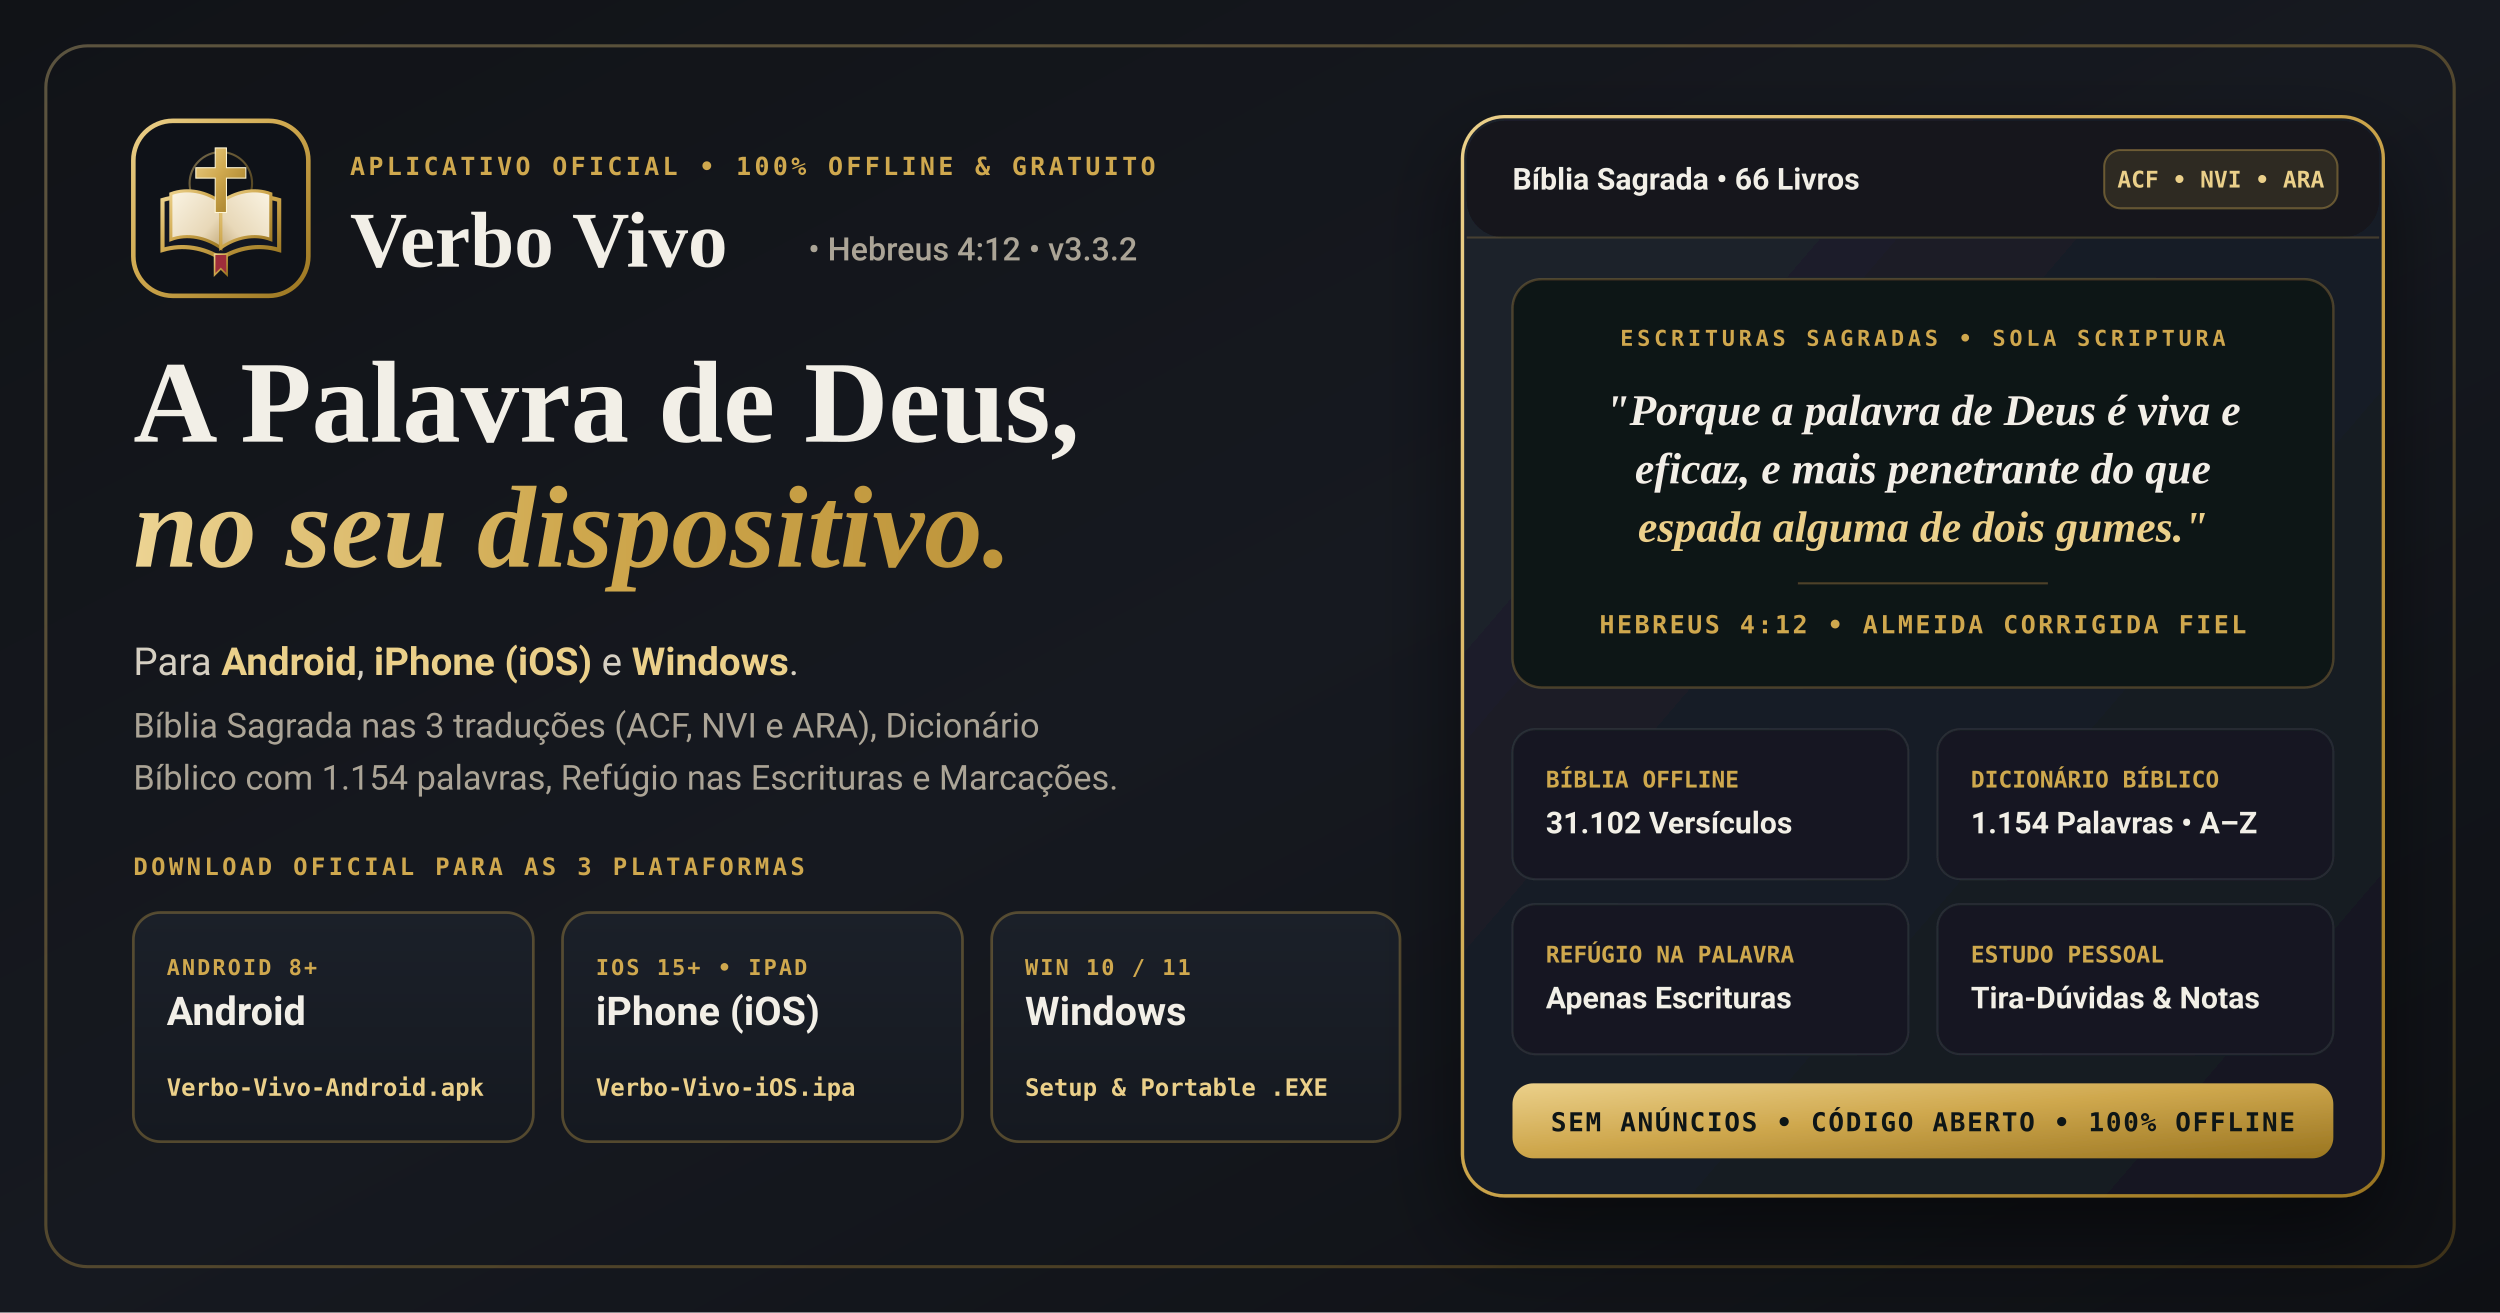
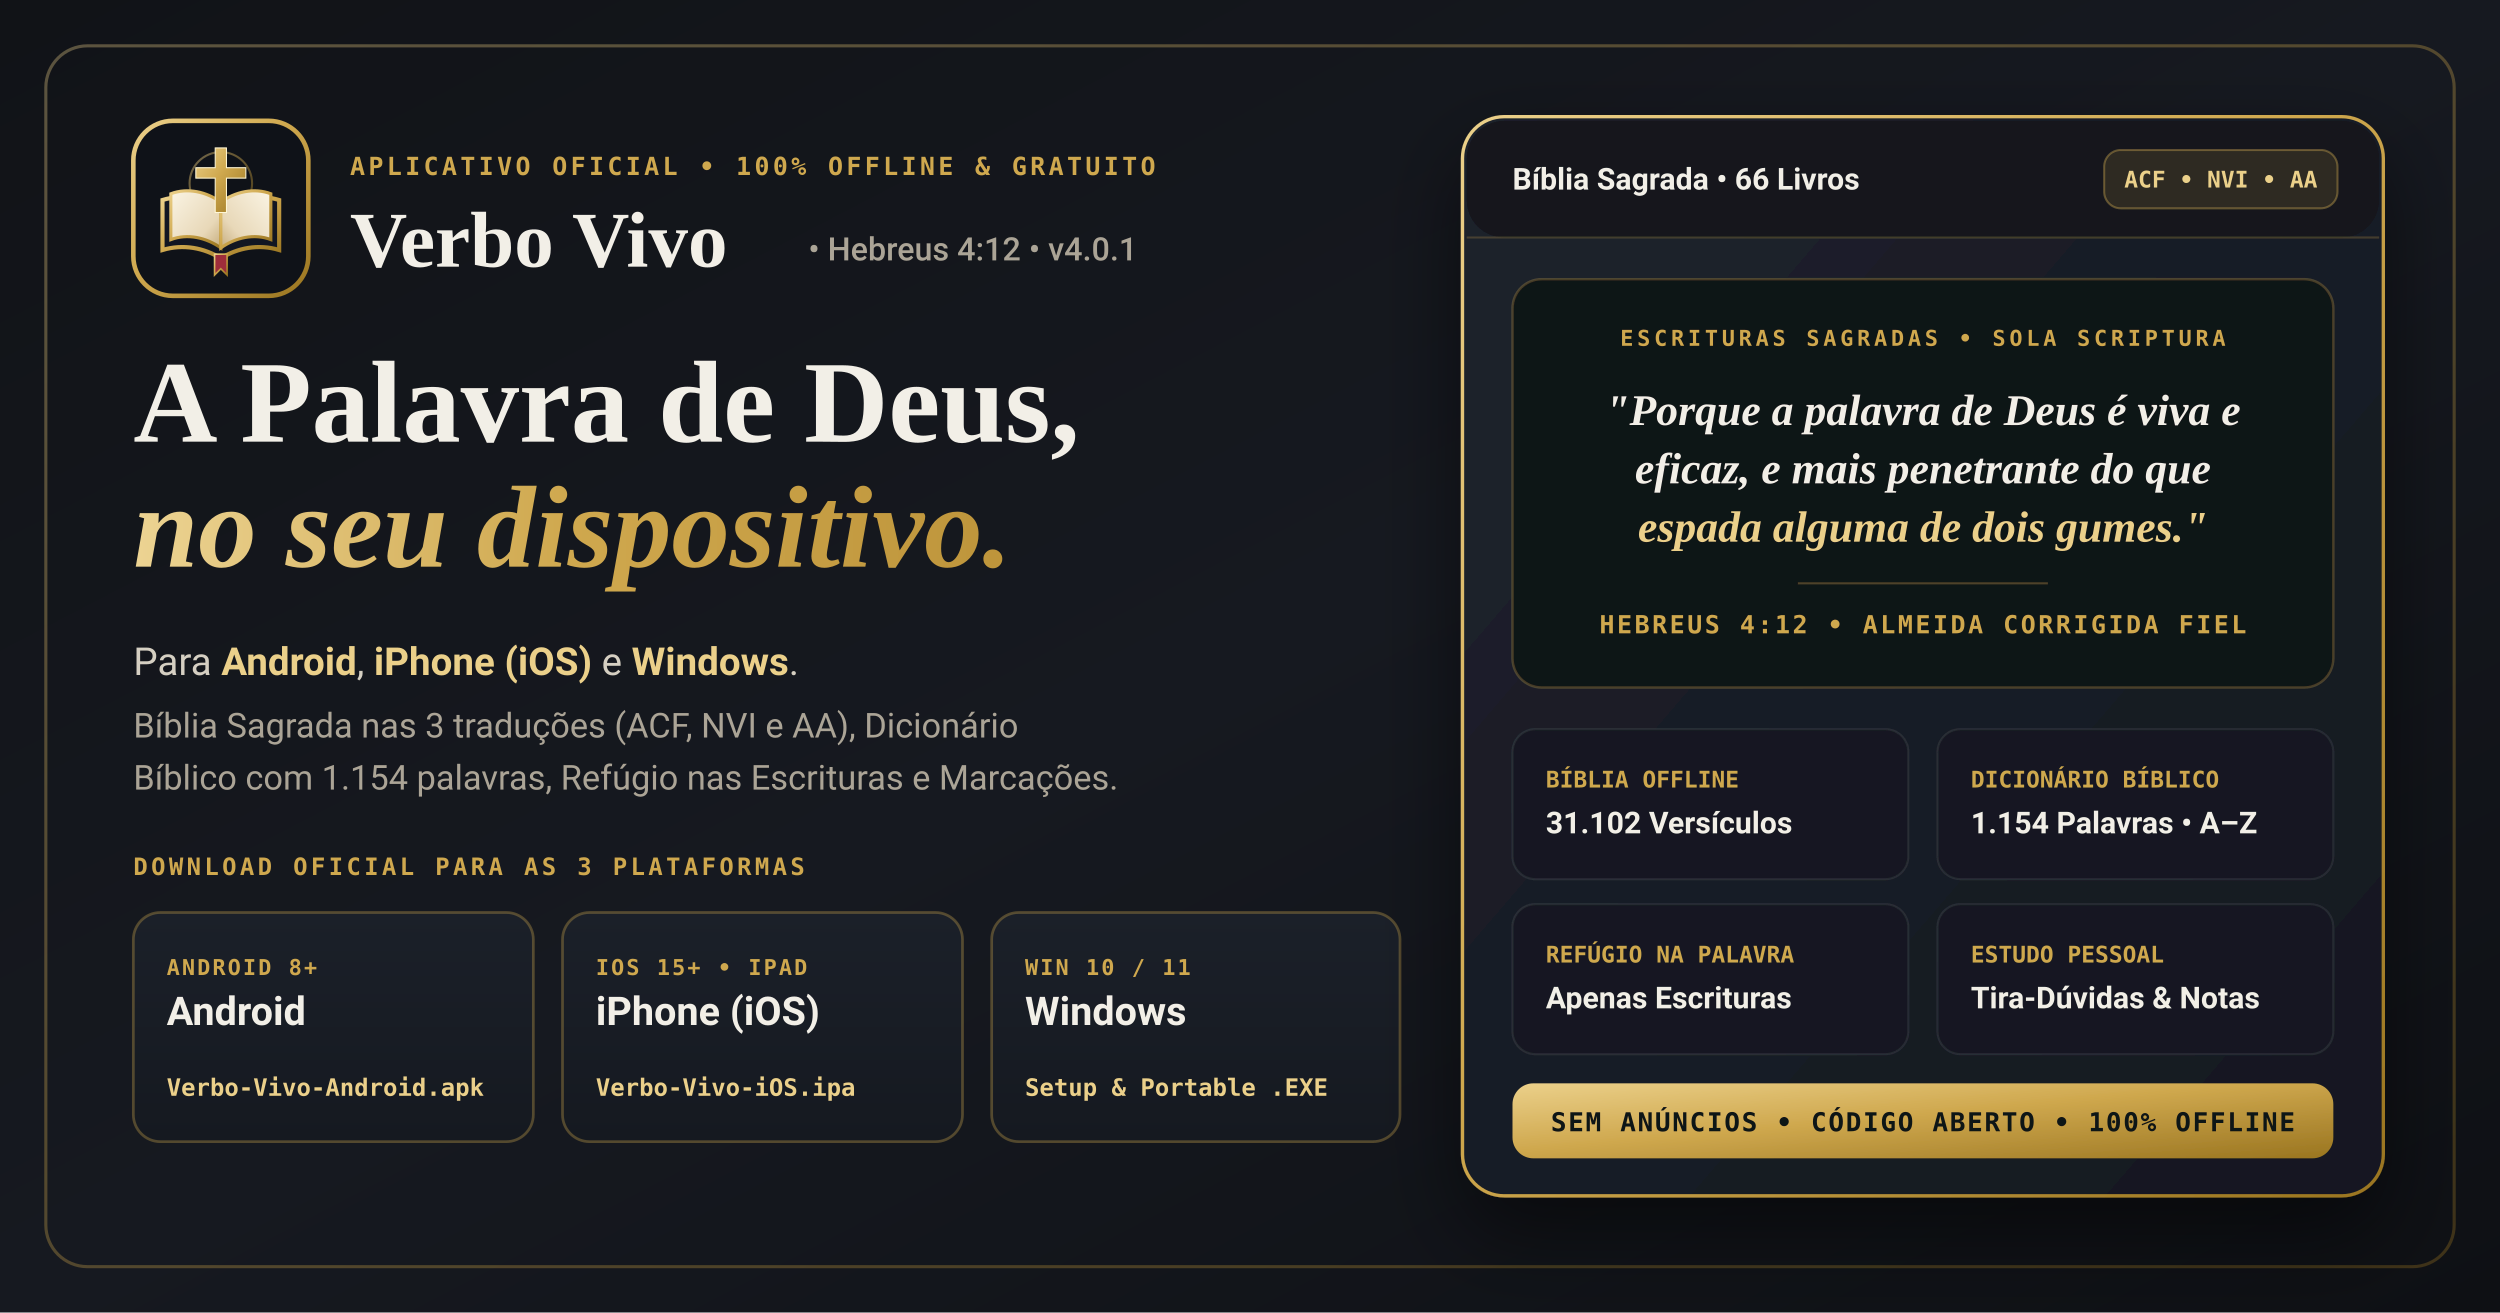
<svg xmlns="http://www.w3.org/2000/svg" viewBox="0 0 1200 630" width="1200" height="630" fill="none">
  <defs>
    <style>
      .serif { font-family: "Cormorant Garamond", Georgia, "Times New Roman", serif; }
      .sans { font-family: "Plus Jakarta Sans", -apple-system, BlinkMacSystemFont, "Segoe UI", Roboto, sans-serif; }
      .mono { font-family: "JetBrains Mono", Consolas, ui-monospace, monospace; }
    </style>
    <linearGradient id="og-bg" x1="0%" y1="0%" x2="100%" y2="100%">
      <stop offset="0%" stop-color="#111317" />
      <stop offset="50%" stop-color="#161920" />
      <stop offset="100%" stop-color="#0E1014" />
    </linearGradient>
    <linearGradient id="gold-grad" x1="0%" y1="0%" x2="100%" y2="100%">
      <stop offset="0%" stop-color="#EBD08A" />
      <stop offset="45%" stop-color="#CFA84E" />
      <stop offset="100%" stop-color="#9A7520" />
    </linearGradient>
    <linearGradient id="gold-text" x1="0%" y1="0%" x2="100%" y2="0%">
      <stop offset="0%" stop-color="#ECD392" />
      <stop offset="50%" stop-color="#CFA84E" />
      <stop offset="100%" stop-color="#BE953B" />
    </linearGradient>
    <linearGradient id="card-surface" x1="0%" y1="0%" x2="100%" y2="100%">
      <stop offset="0%" stop-color="#1D222C" />
      <stop offset="100%" stop-color="#141820" />
    </linearGradient>
    <linearGradient id="plat-surface" x1="0%" y1="0%" x2="0%" y2="100%">
      <stop offset="0%" stop-color="#1B2029" />
      <stop offset="100%" stop-color="#151920" />
    </linearGradient>
    <linearGradient id="parchment-l" x1="0%" y1="0%" x2="100%" y2="100%">
      <stop offset="0%" stop-color="#FAF4E4" />
      <stop offset="70%" stop-color="#E8D8B8" />
      <stop offset="100%" stop-color="#C6AD7E" />
    </linearGradient>
    <linearGradient id="parchment-r" x1="100%" y1="0%" x2="0%" y2="100%">
      <stop offset="0%" stop-color="#FAF4E4" />
      <stop offset="70%" stop-color="#E8D8B8" />
      <stop offset="100%" stop-color="#C6AD7E" />
    </linearGradient>
    <filter id="card-shadow" x="-15%" y="-15%" width="130%" height="135%">
      <feDropShadow dx="0" dy="18" stdDeviation="20" flood-color="#000000" flood-opacity="0.5" />
    </filter>
  </defs>
  <rect width="1200" height="630" fill="url(#og-bg)" />
  <rect x="22" y="22" width="1156" height="586" rx="20" stroke="url(#gold-grad)" stroke-opacity="0.34" stroke-width="1.5" />
  <g transform="translate(64, 58)">
    <rect x="0" y="0" width="84" height="84" rx="19" fill="#0F1218" stroke="url(#gold-grad)" stroke-width="2.2" />
    <circle cx="42" cy="30" r="15" stroke="url(#gold-grad)" stroke-width="1" stroke-opacity="0.45" />
    <path d="M14 62 V38 C24 35 34 37 42 42 C50 37 60 35 70 38 V62 C60 59 50 61 42 66 C34 61 24 59 14 62 Z" fill="#121622" stroke="url(#gold-grad)" stroke-width="2" />
    <path d="M18 57 V35 C26 32 35 34 42 39 V61 C35 56 26 54 18 57 Z" fill="url(#parchment-l)" stroke="url(#gold-grad)" stroke-width="1.5" />
    <path d="M66 57 V35 C58 32 49 34 42 39 V61 C49 56 58 54 66 57 Z" fill="url(#parchment-r)" stroke="url(#gold-grad)" stroke-width="1.5" />
    <line x1="42" y1="38" x2="42" y2="65" stroke="url(#gold-grad)" stroke-width="2" />
    <path d="M39 64 L39 74 L42 71 L45 74 L45 64 Z" fill="#9E2D3B" stroke="url(#gold-grad)" stroke-width="0.8" />
    <path d="M39.3 13 H44.7 V22.5 H54 V27.5 H44.7 V44 H39.3 V27.5 H30 V22.5 H39.3 Z" fill="url(#gold-grad)" stroke="#FFF7D6" stroke-width="0.5" />
    <g transform="translate(104, 10)">
      <text x="0" y="16" fill="#CFA84E" font-size="12" font-weight="700" letter-spacing="1.6" class="mono">
        APLICATIVO OFICIAL • 100% OFFLINE &amp; GRATUITO
      </text>
      <text x="0" y="60" fill="#F2EFE7" font-size="38" font-weight="700" class="serif">
        Verbo Vivo
      </text>
      <text x="220" y="57" fill="#ABA496" font-size="15.5" font-weight="500" class="sans">
-         •  Hebreus 4:12  •  v3.3.2
+         •  Hebreus 4:12  •  v4.0.1
      </text>
    </g>
  </g>
  <g transform="translate(64, 212)">
    <text x="0" y="0" fill="#F2EFE7" font-size="56" font-weight="700" class="serif">
      A Palavra de Deus,
    </text>
    <text x="0" y="60" fill="url(#gold-text)" font-size="56" font-weight="700" font-style="italic" class="serif">
      no seu dispositivo.
    </text>
    <text x="0" y="112" fill="#D5CFC2" font-size="18.5" font-weight="400" class="sans">
      Para <tspan fill="#EBD08A" font-weight="700">Android</tspan>, <tspan fill="#EBD08A" font-weight="700">iPhone (iOS)</tspan> e <tspan fill="#EBD08A" font-weight="700">Windows</tspan>.
    </text>
    <text x="0" y="142" fill="#ABA496" font-size="16.5" font-weight="400" class="sans">
-       Bíblia Sagrada nas 3 traduções (ACF, NVI e ARA), Dicionário
+       Bíblia Sagrada nas 3 traduções (ACF, NVI e AA), Dicionário
    </text>
    <text x="0" y="167" fill="#ABA496" font-size="16.5" font-weight="400" class="sans">
      Bíblico com 1.154 palavras, Refúgio nas Escrituras e Marcações.
    </text>
  </g>
  <g transform="translate(64, 434)">
    <text x="0" y="-14" fill="#CFA84E" font-size="11.5" font-weight="700" letter-spacing="1.6" class="mono">
      DOWNLOAD OFICIAL PARA AS 3 PLATAFORMAS
    </text>
    <g transform="translate(0, 4)">
      <rect width="192" height="110" rx="13" fill="url(#plat-surface)" stroke="rgba(207, 168, 78, 0.34)" stroke-width="1.3" />
      <text x="16" y="30" fill="#CFA84E" font-size="10.5" font-weight="700" letter-spacing="1" class="mono">ANDROID 8+</text>
      <text x="16" y="54" fill="#F2EFE7" font-size="19" font-weight="700" class="sans">Android</text>
      <text x="16" y="88" fill="#EBD08A" font-size="11.5" font-weight="600" class="mono">Verbo-Vivo-Android.apk</text>
    </g>
    <g transform="translate(206, 4)">
      <rect width="192" height="110" rx="13" fill="url(#plat-surface)" stroke="rgba(207, 168, 78, 0.34)" stroke-width="1.3" />
      <text x="16" y="30" fill="#CFA84E" font-size="10.5" font-weight="700" letter-spacing="1" class="mono">IOS 15+ • IPAD</text>
      <text x="16" y="54" fill="#F2EFE7" font-size="19" font-weight="700" class="sans">iPhone (iOS)</text>
      <text x="16" y="88" fill="#EBD08A" font-size="11.5" font-weight="600" class="mono">Verbo-Vivo-iOS.ipa</text>
    </g>
    <g transform="translate(412, 4)">
      <rect width="196" height="110" rx="13" fill="url(#plat-surface)" stroke="rgba(207, 168, 78, 0.34)" stroke-width="1.3" />
      <text x="16" y="30" fill="#CFA84E" font-size="10.5" font-weight="700" letter-spacing="1" class="mono">WIN 10 / 11</text>
      <text x="16" y="54" fill="#F2EFE7" font-size="19" font-weight="700" class="sans">Windows</text>
      <text x="16" y="88" fill="#EBD08A" font-size="11.5" font-weight="600" class="mono">Setup &amp; Portable .EXE</text>
    </g>
  </g>
  <g transform="translate(702, 56)" filter="url(#card-shadow)">
    <rect x="0" y="0" width="442" height="518" rx="20" fill="url(#card-surface)" stroke="url(#gold-grad)" stroke-width="1.6" />
    <rect x="2" y="2" width="438" height="56" rx="18" fill="#13161D" />
    <line x1="2" y1="58" x2="440" y2="58" stroke="rgba(207, 168, 78, 0.24)" stroke-width="1" />
    <text x="24" y="35" fill="#F2EFE7" font-size="14.5" font-weight="700" class="sans">
      Bíblia Sagrada • 66 Livros
    </text>
    <rect x="308" y="16" width="112" height="28" rx="8" fill="rgba(207, 168, 78, 0.14)" stroke="rgba(207, 168, 78, 0.4)" />
    <text x="364" y="34" text-anchor="middle" fill="#EBD08A" font-size="11" font-weight="700" class="mono">
-       ACF • NVI • ARA
+       ACF • NVI • AA
    </text>
    <g transform="translate(24, 78)">
      <rect width="394" height="196" rx="14" fill="#111317" stroke="rgba(207, 168, 78, 0.28)" stroke-width="1.2" />
      <text x="197" y="32" text-anchor="middle" fill="#CFA84E" font-size="10.5" font-weight="700" letter-spacing="1.8" class="mono">
        ESCRITURAS SAGRADAS • SOLA SCRIPTURA
      </text>
      <text x="197" y="70" text-anchor="middle" fill="#F2EFE7" font-size="21" font-style="italic" font-weight="600" class="serif">
        "Porque a palavra de Deus é viva e
      </text>
      <text x="197" y="98" text-anchor="middle" fill="#F2EFE7" font-size="21" font-style="italic" font-weight="600" class="serif">
        eficaz, e mais penetrante do que
      </text>
      <text x="197" y="126" text-anchor="middle" fill="#EBD08A" font-size="21" font-style="italic" font-weight="600" class="serif">
        espada alguma de dois gumes."
      </text>
      <line x1="137" y1="146" x2="257" y2="146" stroke="rgba(207, 168, 78, 0.32)" stroke-width="1" />
      <text x="197" y="170" text-anchor="middle" fill="#CFA84E" font-size="12" font-weight="700" letter-spacing="1.2" class="mono">
        HEBREUS 4:12 • ALMEIDA CORRIGIDA FIEL
      </text>
    </g>
    <g transform="translate(24, 294)">
      <g transform="translate(0, 0)">
        <rect width="190" height="72" rx="11" fill="#151921" stroke="rgba(255, 255, 255, 0.08)" />
        <text x="16" y="28" fill="#CFA84E" font-size="11" font-weight="700" class="mono">BÍBLIA OFFLINE</text>
        <text x="16" y="50" fill="#F2EFE7" font-size="14.5" font-weight="600" class="sans">31.102 Versículos</text>
      </g>
      <g transform="translate(204, 0)">
        <rect width="190" height="72" rx="11" fill="#151921" stroke="rgba(255, 255, 255, 0.08)" />
        <text x="16" y="28" fill="#CFA84E" font-size="11" font-weight="700" class="mono">DICIONÁRIO BÍBLICO</text>
        <text x="16" y="50" fill="#F2EFE7" font-size="14.5" font-weight="600" class="sans">1.154 Palavras • A–Z</text>
      </g>
      <g transform="translate(0, 84)">
        <rect width="190" height="72" rx="11" fill="#151921" stroke="rgba(255, 255, 255, 0.08)" />
        <text x="16" y="28" fill="#CFA84E" font-size="11" font-weight="700" class="mono">REFÚGIO NA PALAVRA</text>
        <text x="16" y="50" fill="#F2EFE7" font-size="14.5" font-weight="600" class="sans">Apenas Escrituras</text>
      </g>
      <g transform="translate(204, 84)">
        <rect width="190" height="72" rx="11" fill="#151921" stroke="rgba(255, 255, 255, 0.08)" />
        <text x="16" y="28" fill="#CFA84E" font-size="11" font-weight="700" class="mono">ESTUDO PESSOAL</text>
        <text x="16" y="50" fill="#F2EFE7" font-size="14.5" font-weight="600" class="sans">Tira-Dúvidas &amp; Notas</text>
      </g>
    </g>
    <g transform="translate(24, 464)">
      <rect width="394" height="36" rx="10" fill="url(#gold-grad)" />
      <text x="197" y="23" text-anchor="middle" fill="#111317" font-size="12.5" font-weight="800" letter-spacing="0.8" class="mono">
        SEM ANÚNCIOS • CÓDIGO ABERTO • 100% OFFLINE
      </text>
    </g>
  </g>
</svg>
